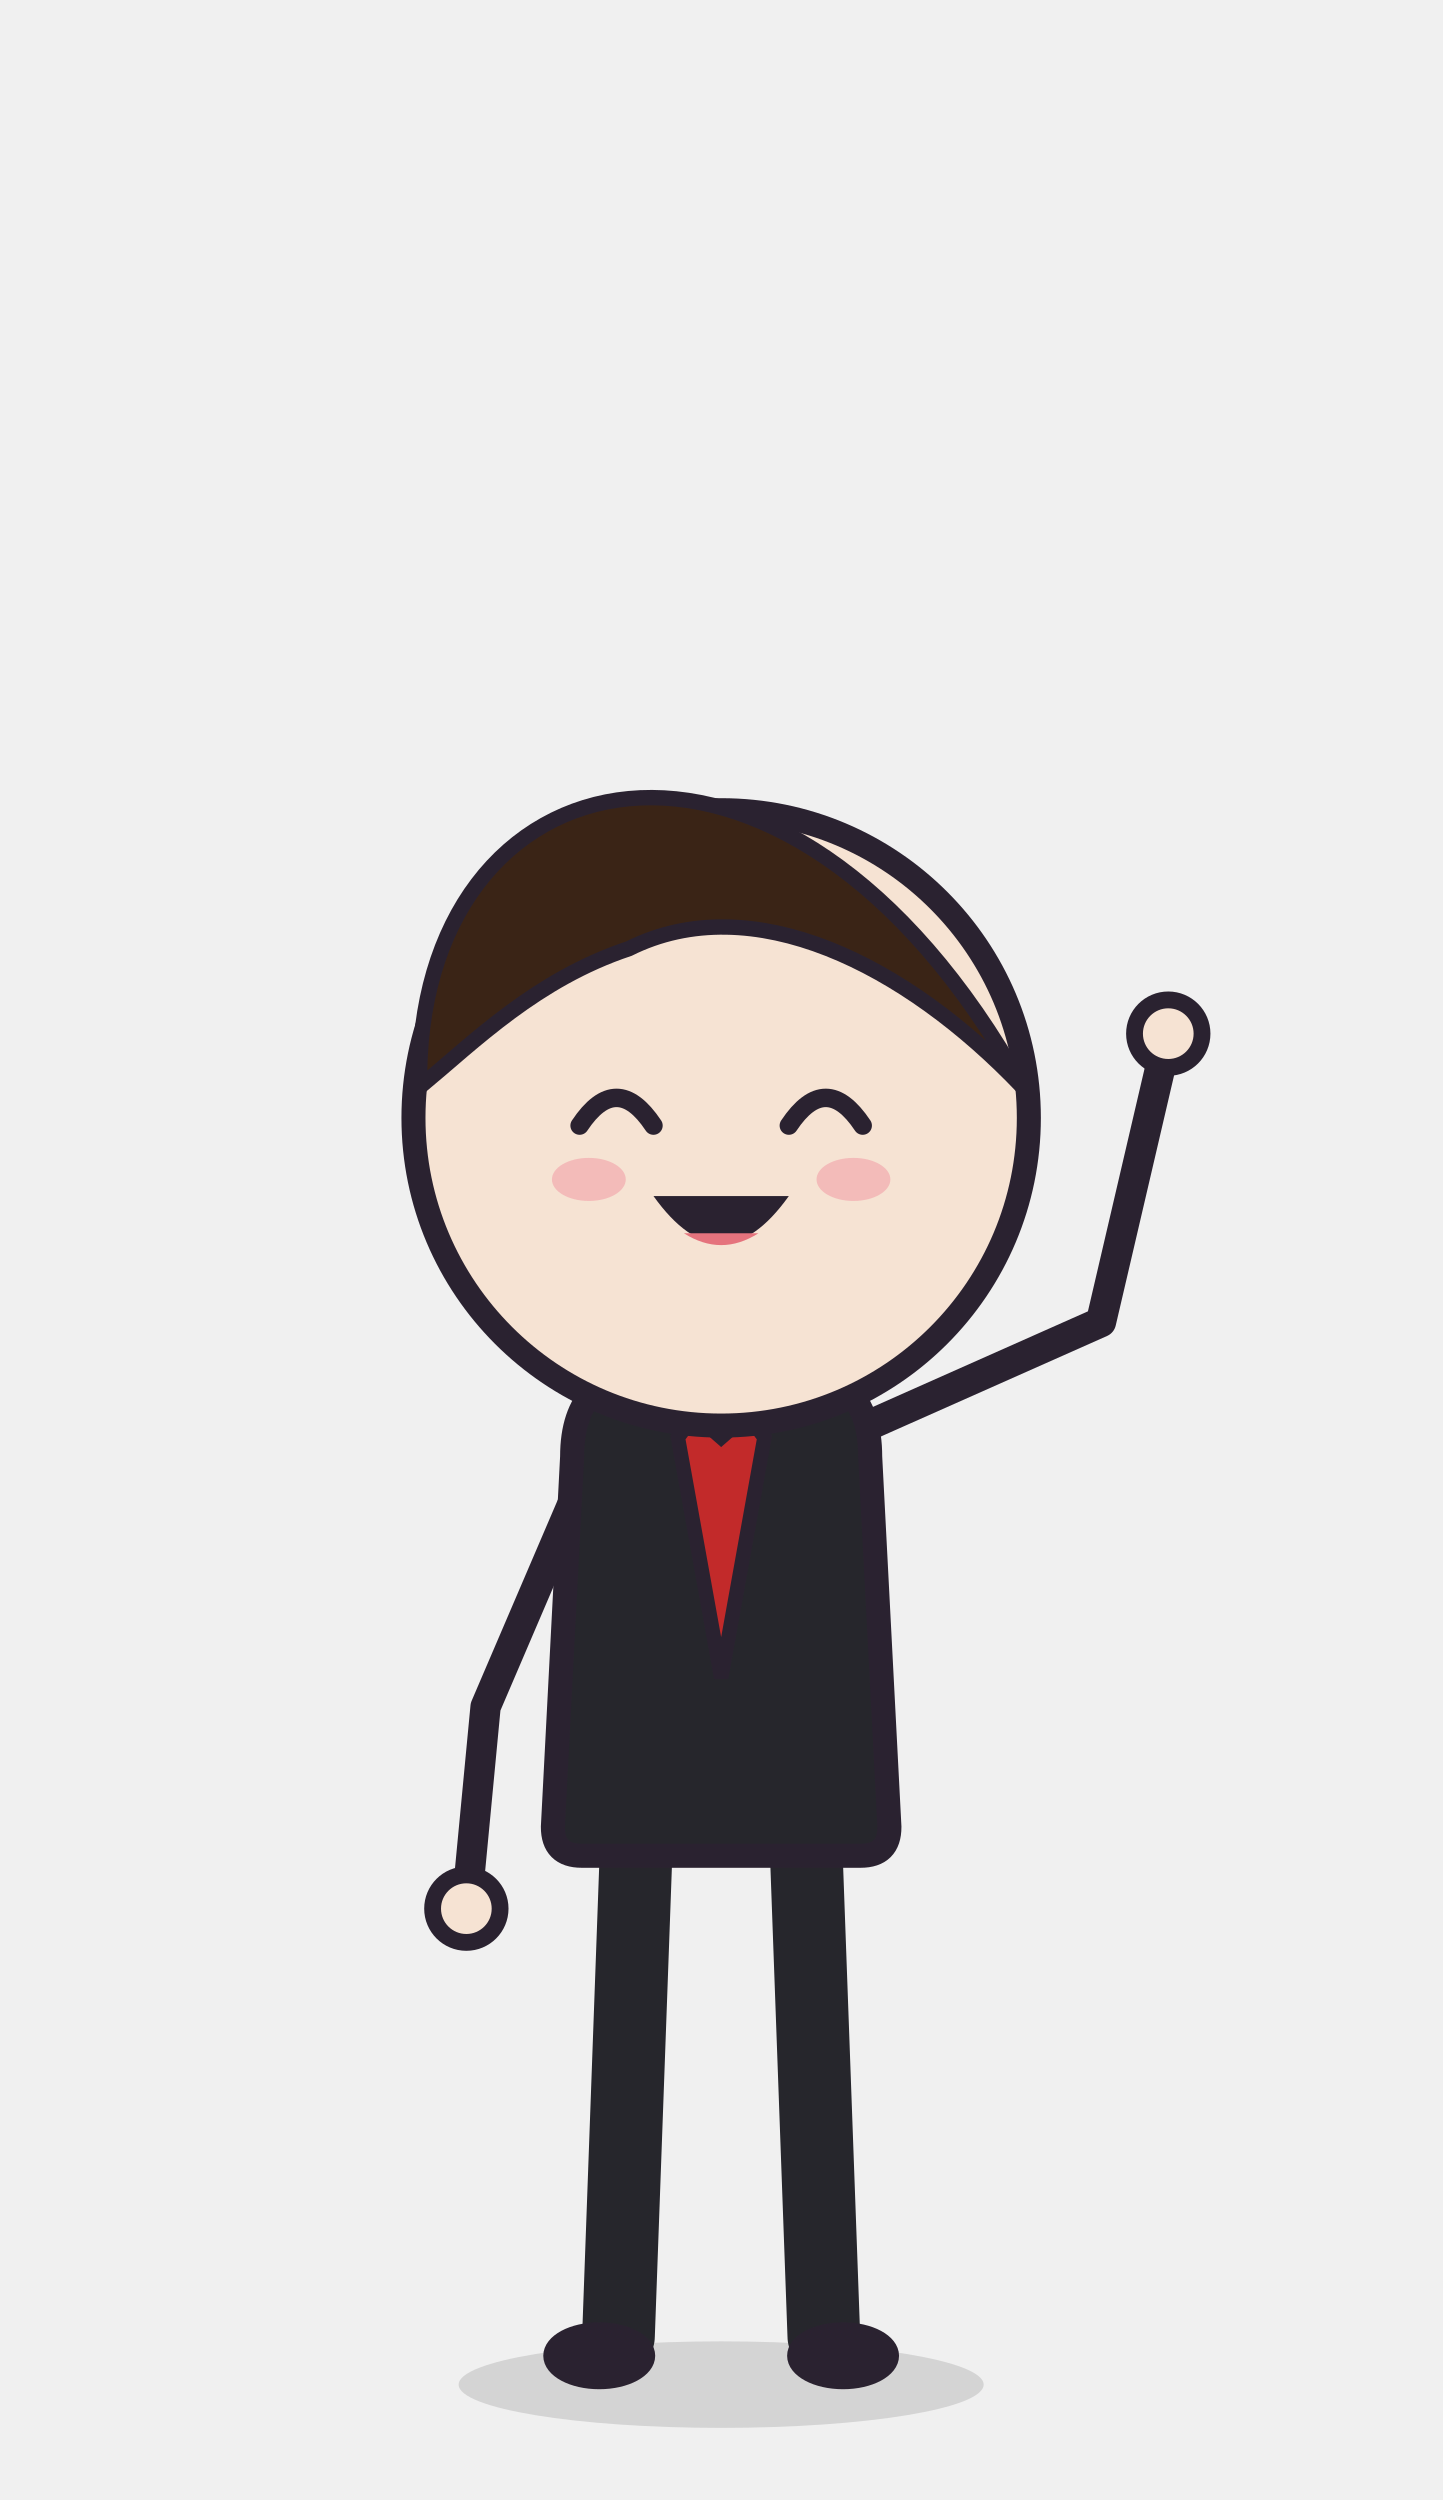
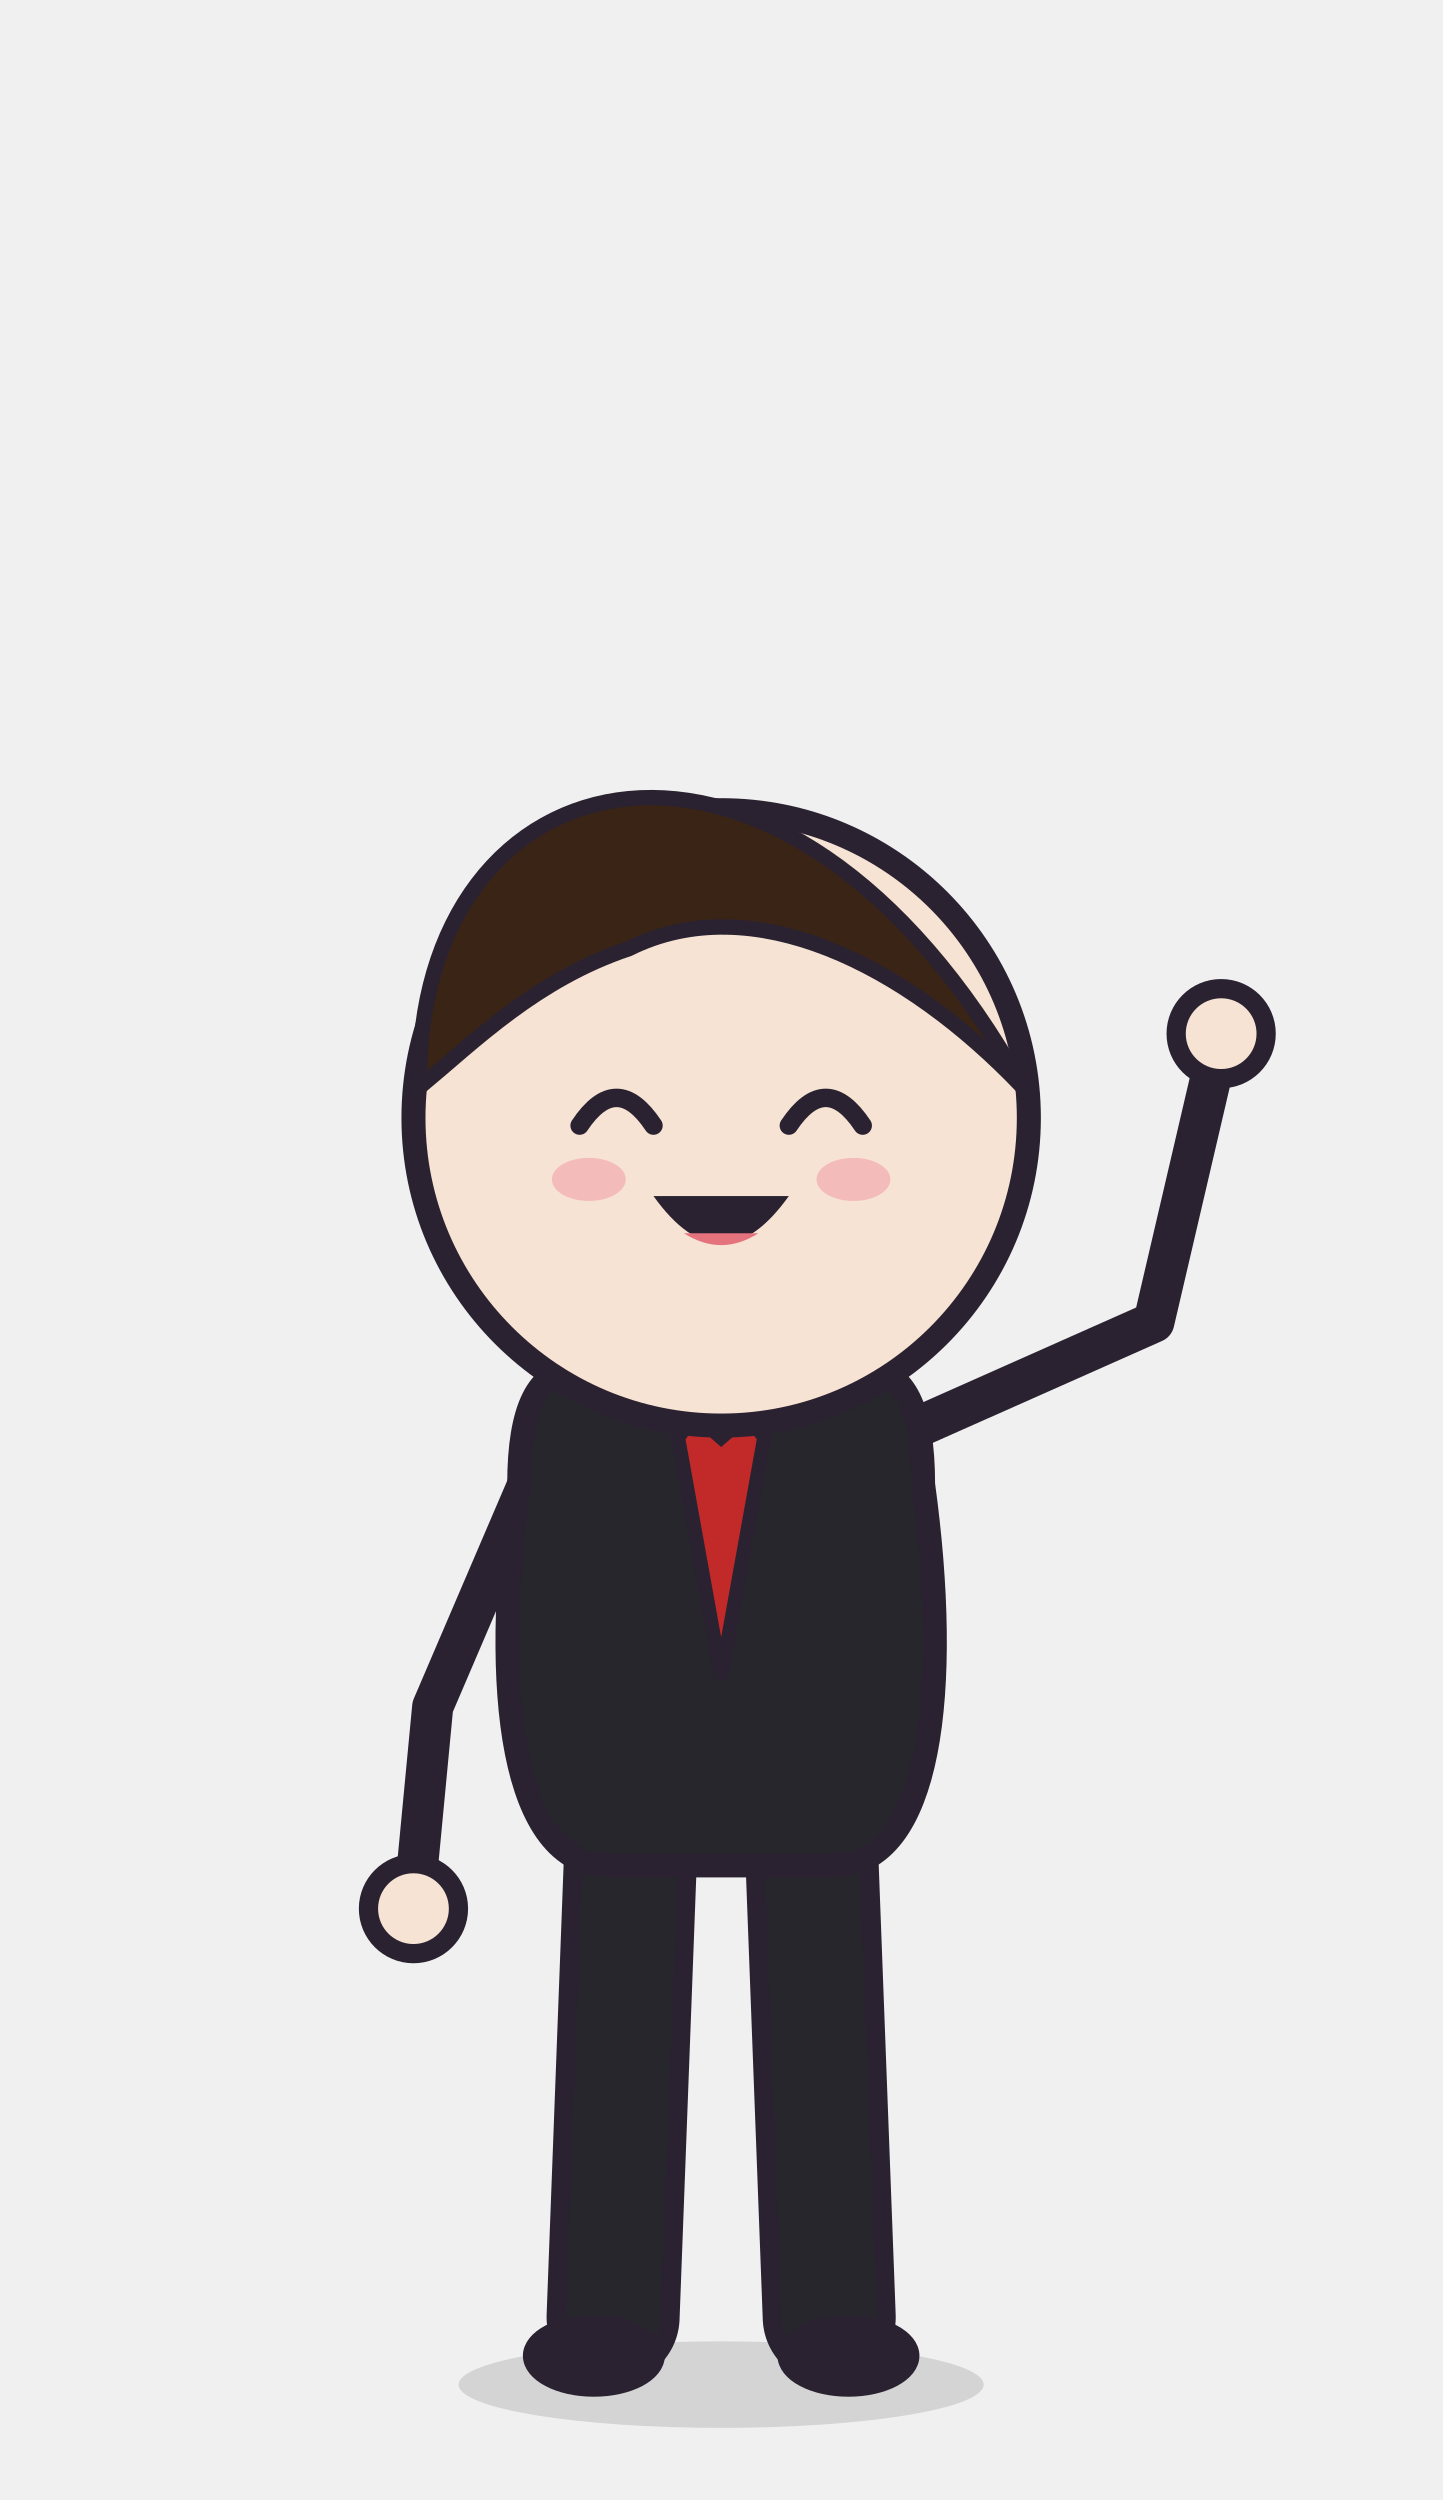
<svg xmlns="http://www.w3.org/2000/svg" viewBox="0 0 300 520" width="300" height="520">
  <ellipse cx="150" cy="496" rx="54.6" ry="9" fill="#000" opacity="0.12" />
-   <path d="M132.64 376 L128.64 486" stroke="#26262c" stroke-width="15.12" stroke-linecap="round" />
-   <path d="M167.36 376 L171.36 486" stroke="#26262c" stroke-width="15.12" stroke-linecap="round" />
-   <ellipse cx="124.64" cy="490" rx="10.14" ry="5.46" fill="#2a2230" stroke="#2a2230" stroke-width="3" />
-   <ellipse cx="175.36" cy="490" rx="10.14" ry="5.46" fill="#2a2230" stroke="#2a2230" stroke-width="3" />
-   <path d="M125 299 L101 355 L97 397" stroke="#2a2230" stroke-width="6.3" stroke-linecap="round" stroke-linejoin="round" fill="none" />
-   <path d="M175 299 L229 275 L243 215" stroke="#2a2230" stroke-width="6.3" stroke-linecap="round" stroke-linejoin="round" fill="none" />
-   <circle cx="97" cy="397" r="7.02" fill="#f6e3d3" stroke="#2a2230" stroke-width="3.5" />
-   <circle cx="243" cy="215" r="7.02" fill="#f6e3d3" stroke="#2a2230" stroke-width="3.5" />
-   <path d="M119 303 q0 -18 18 -18 h26 q18 0 18 18 L185 380 q0 6 -6 6 h-58 q-6 0 -6 -6 z" fill="#26262c" stroke="#2a2230" stroke-width="5" />
+   <path d="M131.52 376 L127.52 482 M168.48 376 L172.48 482" stroke="#2a2230" stroke-width="27.665" stroke-linecap="round" />
+   <path d="M131.52 376 L127.52 482 M168.48 376 L172.48 482" stroke="#26262c" stroke-width="19.665" stroke-linecap="round" />
+   <ellipse cx="123.52" cy="490" rx="13.26" ry="7.02" fill="#2a2230" stroke="#2a2230" stroke-width="3" />
+   <ellipse cx="176.48" cy="490" rx="13.26" ry="7.02" fill="#2a2230" stroke="#2a2230" stroke-width="3" />
+   <path d="M114 299 L90 355 L86 397" stroke="#2a2230" stroke-width="8.55" stroke-linecap="round" stroke-linejoin="round" fill="none" />
+   <path d="M186 299 L240 275 L254 215" stroke="#2a2230" stroke-width="8.55" stroke-linecap="round" stroke-linejoin="round" fill="none" />
+   <circle cx="86" cy="397" r="9.36" fill="#f6e3d3" stroke="#2a2230" stroke-width="4" />
+   <circle cx="254" cy="215" r="9.36" fill="#f6e3d3" stroke="#2a2230" stroke-width="4" />
+   <path d="M119.76 285 Q108 285 108 308.75 C102.12 351.5 106.32 388 126.48 388 H173.52 C193.68 388 197.88 351.5 192 308.75 Q192 285 180.24 285 z" fill="#26262c" stroke="#2a2230" stroke-width="5" />
  <path d="M150 287 l-9 12 l9 50 l9 -50 z" fill="#c22a2a" stroke="#2a2230" stroke-width="3" />
  <path d="M134 285 l16 14 l16 -14" fill="#fff" stroke="#2a2230" stroke-width="3" />
  <circle cx="150" cy="232.52" r="64" fill="#f6e3d3" stroke="#2a2230" stroke-width="5" />
  <path d="M87.28 226.12 C86 155.72, 162.8 136.52, 212.72 226.12 C188.4 200.52, 156.4 184.52, 130.8 197.32 C111.6 203.72, 98.8 216.52, 87.28 226.12 z" fill="#3a2416" stroke="#2a2230" stroke-width="3.2" />
  <path d="M120.56 234.12 q7.68 -11.52 15.36 0 M164.08 234.12 q7.68 -11.52 15.36 0" stroke="#2a2230" stroke-width="3.84" fill="none" stroke-linecap="round" />
  <path d="M135.92 248.776 q14.08 19.712 28.16 0 z" fill="#2a2230" />
  <path d="M142.256 256.52 q7.744 4.928 15.488 0" fill="#e5737d" />
  <ellipse cx="122.48" cy="245.32" rx="7.68" ry="4.48" fill="#f2a0a8" opacity="0.6" />
  <ellipse cx="177.52" cy="245.32" rx="7.68" ry="4.48" fill="#f2a0a8" opacity="0.6" />
</svg>
